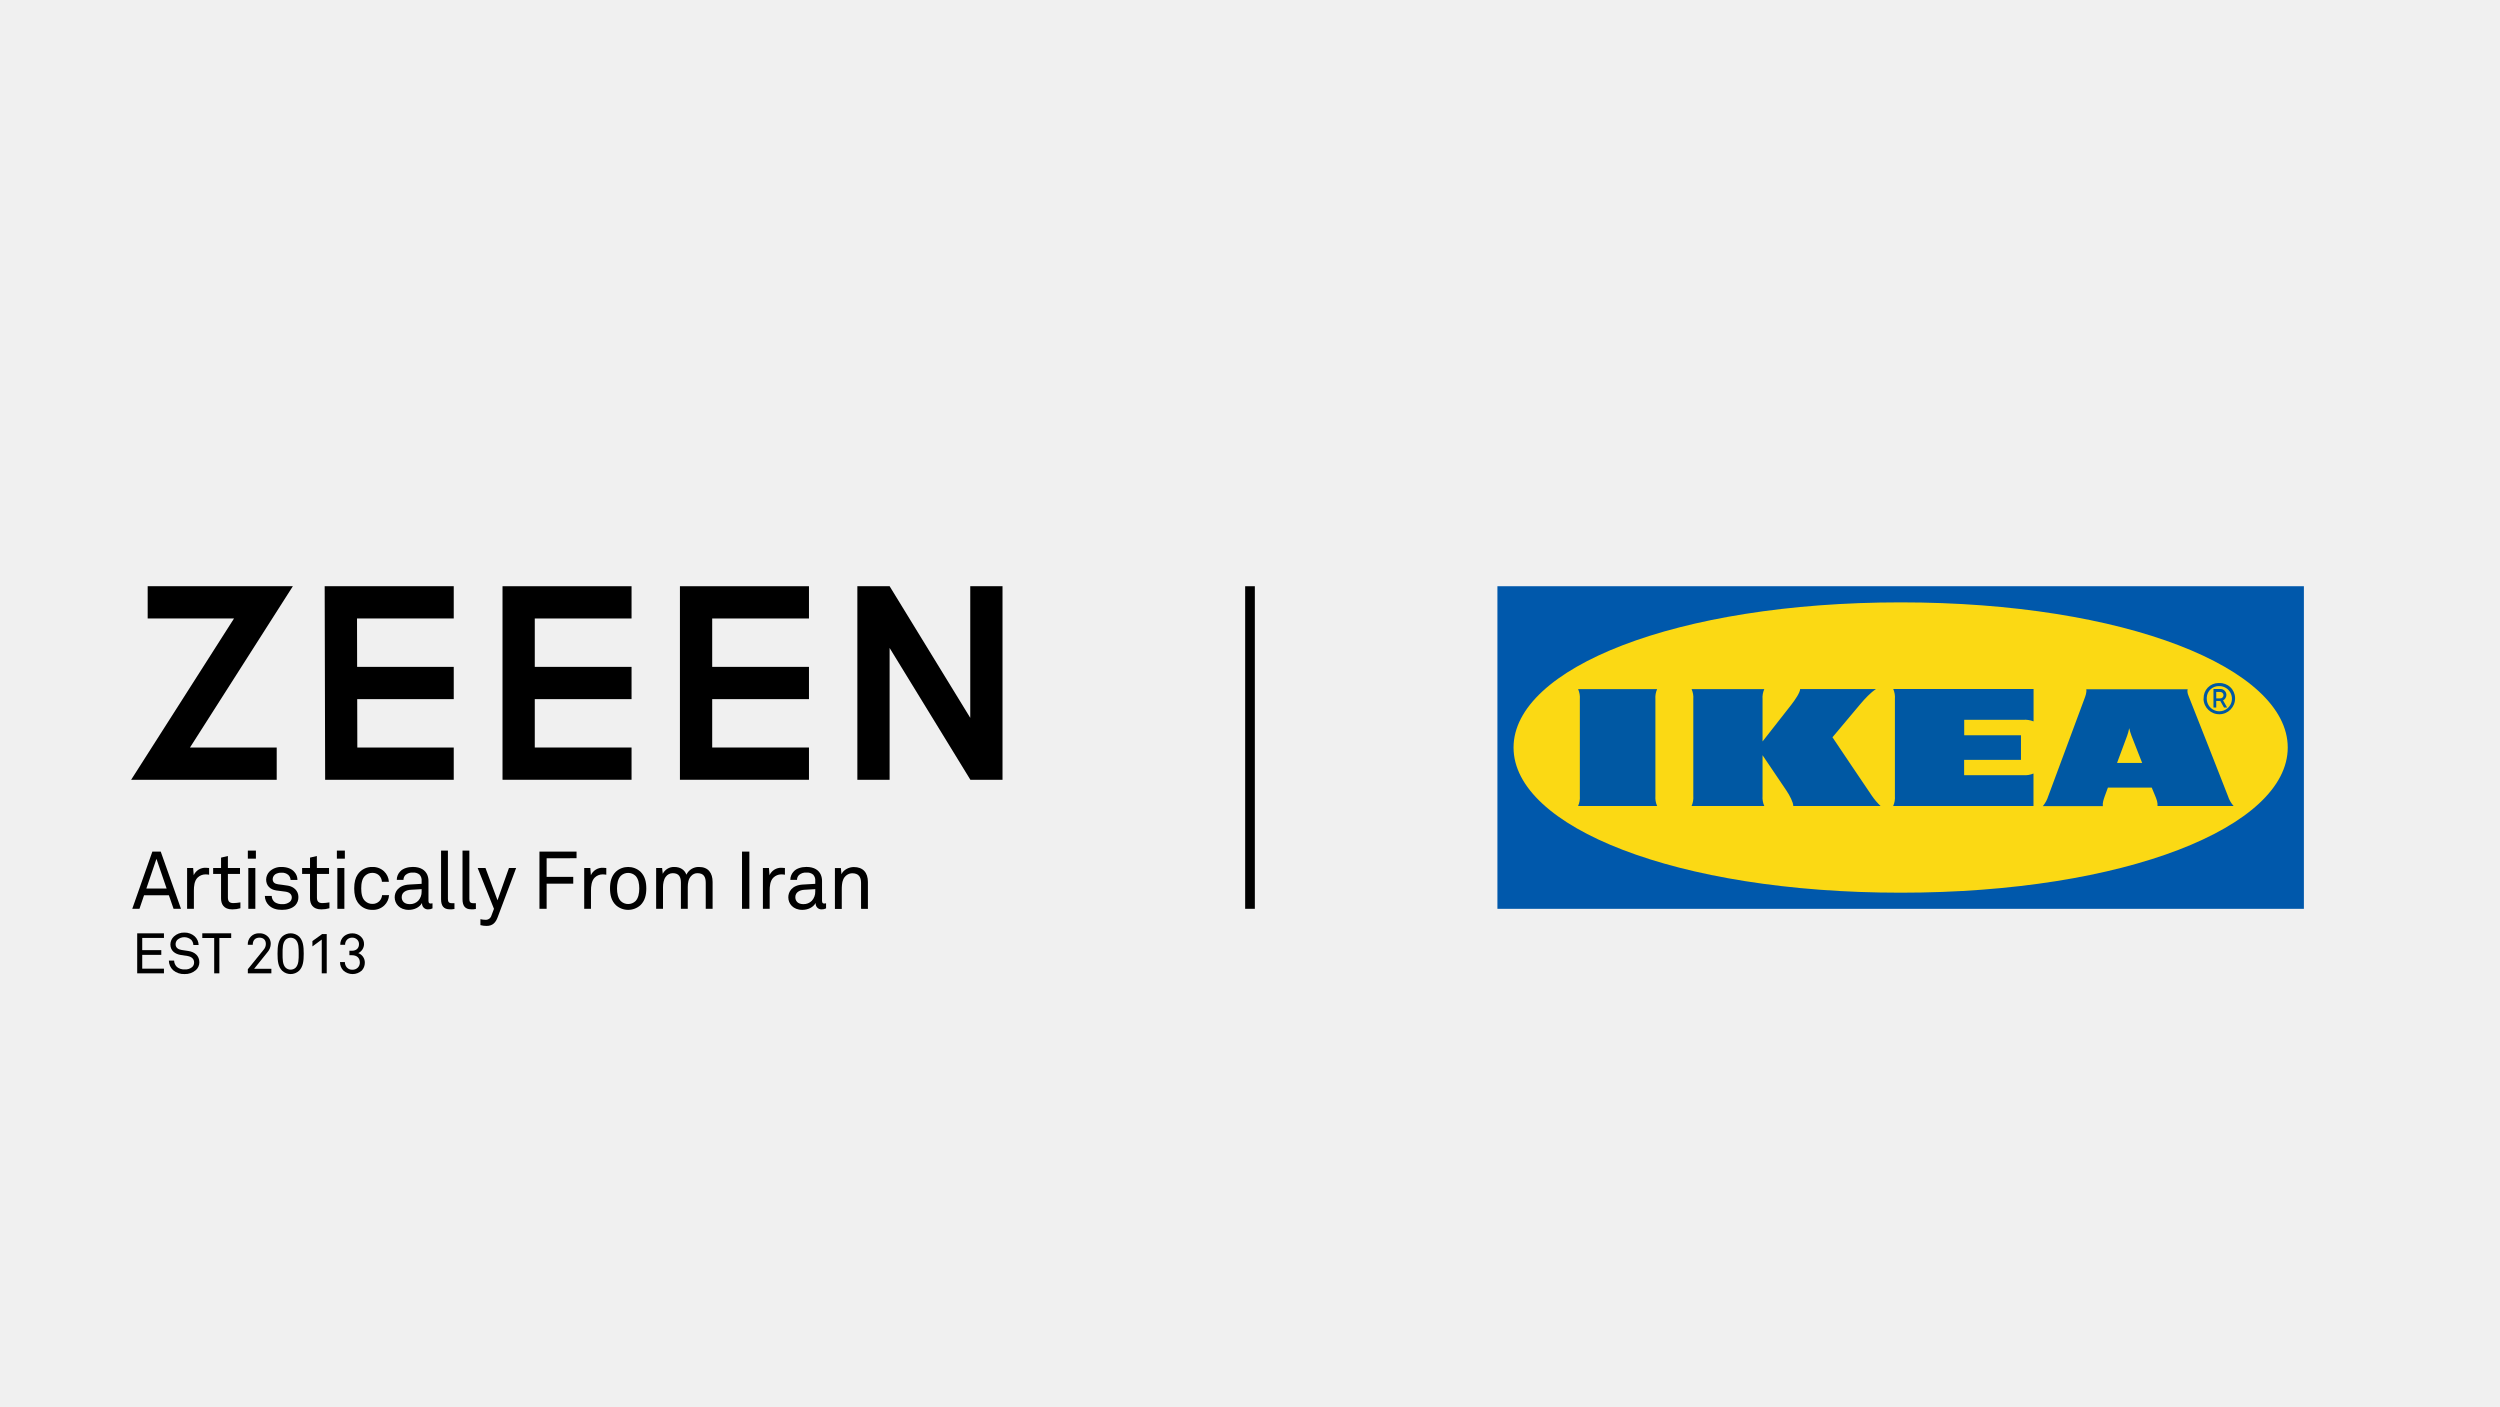
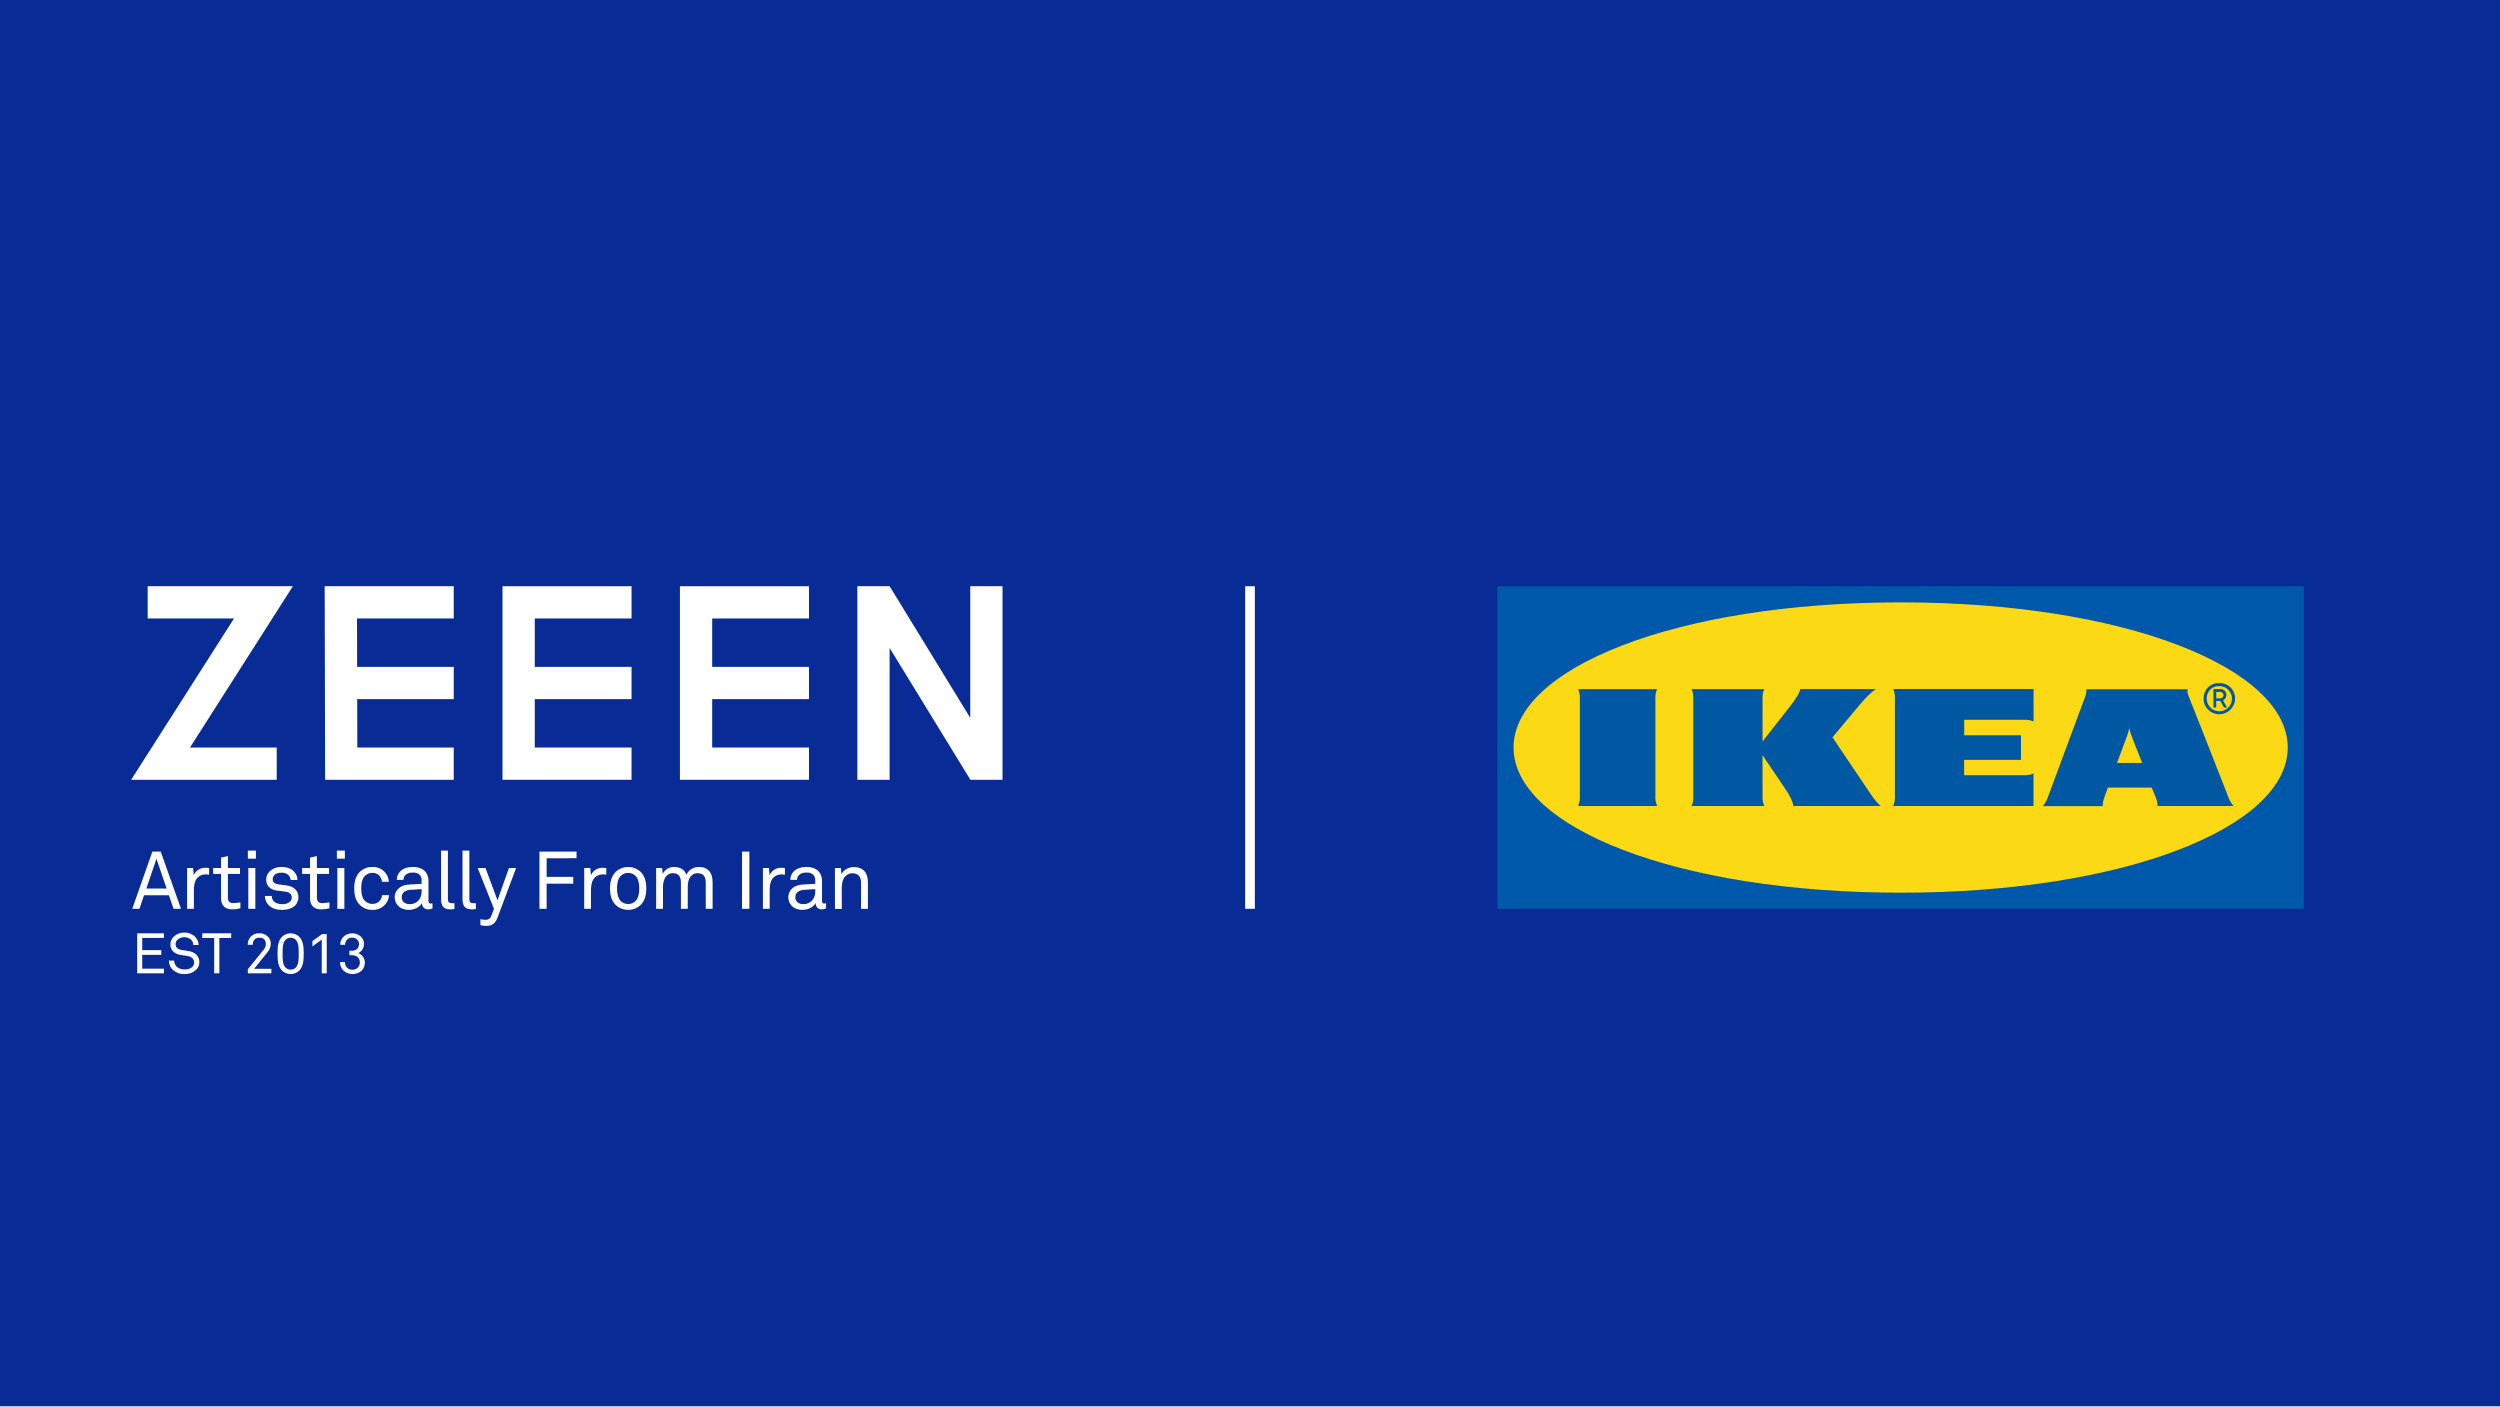
- <svg xmlns="http://www.w3.org/2000/svg" viewBox="0 0 1550 871.88">
+ <svg xmlns="http://www.w3.org/2000/svg" viewBox="0 0 1550 871.87">
  <defs>
-     <style>.cls-1{fill:#0058ab;}.cls-1,.cls-2{fill-rule:evenodd;}.cls-2{fill:#fbd914;}.cls-3{fill:#0058a3;}</style>
+     <style>.cls-1{fill:#082b96;}.cls-2{fill:#fff;}.cls-3{fill:#0058ab;}.cls-3,.cls-4{fill-rule:evenodd;}.cls-4{fill:#fbd914;}.cls-5{fill:#0058a3;}</style>
  </defs>
-   <g id="Ebene_1" data-name="Ebene 1">
-     <polygon points="171.56 483.46 81.31 483.46 145.09 383.46 91.56 383.46 91.56 363.46 181.57 363.46 117.79 463.46 171.56 463.46 171.56 483.46" />
-     <polygon points="281.32 483.46 201.59 483.46 201.3 363.46 281.32 363.46 281.32 383.46 221.35 383.46 221.54 463.46 281.32 463.46 281.32 483.46" />
-     <rect x="211.32" y="413.46" width="70" height="20" />
-     <polygon points="391.56 483.46 311.56 483.46 311.56 363.46 391.56 363.46 391.56 383.46 331.56 383.46 331.56 463.46 391.56 463.46 391.56 483.46" />
-     <rect x="321.56" y="413.46" width="70" height="20" />
-     <polygon points="501.56 483.46 421.56 483.46 421.56 363.46 501.56 363.46 501.56 383.46 441.56 383.46 441.56 463.46 501.56 463.46 501.56 483.46" />
-     <rect x="431.56" y="413.46" width="70" height="20" />
-     <polygon points="621.56 483.46 601.64 483.46 551.56 401.74 551.56 483.46 531.56 483.46 531.56 363.46 551.57 363.46 601.56 445.06 601.56 363.46 621.56 363.46 621.56 483.46" />
-     <path d="M107.61,563.47l-2.9-8.4H89.31l-2.85,8.4H82L94.46,528h5.2l12.55,35.45ZM97,532.47l-6.25,18.4h12.55Z" />
-     <path d="M127.31,542.12a7,7,0,0,0-4.8,2c-2.05,2-2.3,5.45-2.3,8.1v11.25H116v-25.3h3.75l.35,4.45a7.85,7.85,0,0,1,7.55-4.6,13.46,13.46,0,0,1,2,.15v4.15A12.43,12.43,0,0,0,127.31,542.12Z" />
-     <path d="M144,563.82c-5.45,0-6.95-3.45-6.95-6.85V541.82h-4.9v-3.65h4.9v-6.45l4.25-1v7.45h7.5v3.65h-7.5v14.65c0,2.45,1.05,3.45,3.4,3.45a31.22,31.22,0,0,0,4.35-.45v3.65A18.31,18.31,0,0,1,144,563.82Z" />
-     <path d="M153.66,532.37v-5h5v5Zm.3,31.1v-25.3h4.35v25.3Z" />
-     <path d="M183.11,561.27c-2,2-5,2.85-8.25,2.85s-6.05-.75-8.2-2.85a8.18,8.18,0,0,1-2.45-5.8h4.25a4.93,4.93,0,0,0,2,3.95,8,8,0,0,0,4.55,1.15,6.86,6.86,0,0,0,4.65-1.4,3.59,3.59,0,0,0,1.25-2.75c0-1.9-1.35-3.25-4-3.6-1.1-.15-3.95-.5-5.7-.75-3.8-.6-6.2-3-6.2-6.8a7.28,7.28,0,0,1,2.1-4.95,10.31,10.31,0,0,1,7.45-2.8c3.35,0,6.35,1.05,8.05,3.2a7.23,7.23,0,0,1,1.8,4.85h-4.25a4.57,4.57,0,0,0-1.45-3.15,5.94,5.94,0,0,0-4.15-1.35,6.55,6.55,0,0,0-2.95.5,3.79,3.79,0,0,0-2.55,3.4c0,2.1,1.3,3,3.4,3.3,1.4.2,3.4.4,6.1.85,3.6.6,6.45,3.2,6.45,7A7.21,7.21,0,0,1,183.11,561.27Z" />
-     <path d="M199.21,563.82c-5.45,0-7-3.45-7-6.85V541.82h-4.9v-3.65h4.9v-6.45l4.25-1v7.45H204v3.65h-7.5v14.65c0,2.45,1.05,3.45,3.4,3.45a31.22,31.22,0,0,0,4.35-.45v3.65A18.31,18.31,0,0,1,199.21,563.82Z" />
-     <path d="M208.86,532.37v-5h4.95v5Zm.3,31.1v-25.3h4.35v25.3Z" />
-     <path d="M238.26,561.37a10,10,0,0,1-7.3,2.75,10.58,10.58,0,0,1-9.25-4.75c-1.35-2-2.1-4.75-2.1-8.55s.75-6.55,2.1-8.55a10.49,10.49,0,0,1,9.2-4.75,10.06,10.06,0,0,1,7.2,2.7,9.7,9.7,0,0,1,3,6.5h-4.3a6.35,6.35,0,0,0-1.8-4,5.92,5.92,0,0,0-4.1-1.55,6.39,6.39,0,0,0-4.4,1.65c-2,1.7-2.55,4.85-2.55,8s.55,6.25,2.55,7.95a6.39,6.39,0,0,0,4.4,1.65,5.91,5.91,0,0,0,4.3-1.7,6.25,6.25,0,0,0,1.7-3.75h4.3A9.52,9.52,0,0,1,238.26,561.37Z" />
-     <path d="M265.31,563.82a3.6,3.6,0,0,1-3.65-3.85h-.1c-1.45,2.55-4.6,4.15-8.15,4.15-5.8,0-8.7-3.9-8.7-7.8,0-3.25,2.1-7.5,9-7.9l7.7-.45v-1.85a5,5,0,0,0-1.3-3.85A5.7,5.7,0,0,0,256,541a6.27,6.27,0,0,0-4.6,1.5,4.14,4.14,0,0,0-1.25,3H246a7.49,7.49,0,0,1,2.2-5.3c1.7-1.8,4.7-2.7,7.8-2.7,4.9,0,7.7,2.1,8.9,4.85a9.69,9.69,0,0,1,.75,3.9v12.25c0,1.35.55,1.7,1.4,1.7a6.16,6.16,0,0,0,1.1-.15v3.15A5.89,5.89,0,0,1,265.31,563.82Zm-3.9-12.55-6.8.4c-2.55.15-5.55,1.35-5.55,4.55,0,2.25,1.4,4.35,5,4.35a7.13,7.13,0,0,0,5.2-2.05,8.16,8.16,0,0,0,2.15-5.75Z" />
-     <path d="M278.76,563.77c-3.7,0-5.3-2.2-5.3-6.2v-30.2h4.25v30c0,1.7.55,2.6,2.3,2.6a16.38,16.38,0,0,0,1.75,0v3.6A11.09,11.09,0,0,1,278.76,563.77Z" />
-     <path d="M292.06,563.77c-3.7,0-5.3-2.2-5.3-6.2v-30.2H291v30c0,1.7.55,2.6,2.3,2.6a16.38,16.38,0,0,0,1.75,0v3.6A11.09,11.09,0,0,1,292.06,563.77Z" />
-     <path d="M308.56,568.67c-1.2,3.25-3.05,5.4-6.85,5.4a13.84,13.84,0,0,1-3.85-.5v-3.7a11.76,11.76,0,0,0,3,.4,3.6,3.6,0,0,0,3.8-2.55l1.6-4.25-10.1-25.3H301l7.45,20,7.1-20H320Z" />
-     <path d="M338.91,532.12v11.55h16.5v4.2h-16.5v15.6h-4.45V528h23v4.1Z" />
-     <path d="M373.51,542.12a7,7,0,0,0-4.8,2c-2,2-2.3,5.45-2.3,8.1v11.25h-4.2v-25.3H366l.35,4.45a7.85,7.85,0,0,1,7.55-4.6,13.46,13.46,0,0,1,2,.15v4.15A12.43,12.43,0,0,0,373.51,542.12Z" />
-     <path d="M397.11,561.17a11.39,11.39,0,0,1-15.3,0c-2.76-2.7-3.6-6.35-3.6-10.35s.84-7.65,3.6-10.35a11.39,11.39,0,0,1,15.3,0c2.75,2.7,3.6,6.35,3.6,10.35S399.86,558.47,397.11,561.17ZM394,543a6.65,6.65,0,0,0-9.1,0c-1.8,1.85-2.35,4.9-2.35,7.85s.55,6,2.35,7.85a6.65,6.65,0,0,0,9.1,0c1.8-1.85,2.35-4.9,2.35-7.85S395.81,544.82,394,543Z" />
-     <path d="M437.56,563.47v-16.1c0-3.55-1.15-6-5.15-6a5.13,5.13,0,0,0-3.85,1.7c-1.7,1.75-2.15,4.3-2.15,6.95v13.45h-4.25v-16.1c0-3.55-1.05-6-5.1-6a5.37,5.37,0,0,0-4.3,2.25c-1.25,1.6-1.7,4.3-1.7,6.4v13.45h-4.25v-25.3h3.7l.4,3.6a7.7,7.7,0,0,1,7.1-4.25c3.75,0,6.45,1.7,7.55,4.8a8.34,8.34,0,0,1,7.8-4.8c5.75,0,8.45,3.7,8.45,9.3v16.65Z" />
-     <path d="M460.05,563.47V528h4.56v35.45Z" />
-     <path d="M484.3,542.12a7,7,0,0,0-4.8,2c-2.05,2-2.3,5.45-2.3,8.1v11.25H473v-25.3h3.75l.35,4.45a7.85,7.85,0,0,1,7.55-4.6,13.46,13.46,0,0,1,2,.15v4.15A12.43,12.43,0,0,0,484.3,542.12Z" />
-     <path d="M509.36,563.82a3.59,3.59,0,0,1-3.65-3.85h-.11c-1.44,2.55-4.6,4.15-8.15,4.15-5.8,0-8.7-3.9-8.7-7.8,0-3.25,2.1-7.5,9-7.9l7.71-.45v-1.85a5,5,0,0,0-1.3-3.85A5.75,5.75,0,0,0,500,541a6.27,6.27,0,0,0-4.6,1.5,4.14,4.14,0,0,0-1.25,3H490a7.49,7.49,0,0,1,2.2-5.3c1.7-1.8,4.7-2.7,7.8-2.7,4.91,0,7.71,2.1,8.91,4.85a9.69,9.69,0,0,1,.75,3.9v12.25c0,1.35.55,1.7,1.4,1.7a6.32,6.32,0,0,0,1.1-.15v3.15A5.91,5.91,0,0,1,509.36,563.82Zm-3.9-12.55-6.81.4c-2.55.15-5.55,1.35-5.55,4.55,0,2.25,1.4,4.35,5,4.35a7.11,7.11,0,0,0,5.2-2.05,8.17,8.17,0,0,0,2.16-5.75Z" />
-     <path d="M533.85,563.47V547.42c0-3.8-1.55-6-5.55-6a6.2,6.2,0,0,0-5.5,3.9c-.85,1.85-.9,4.5-.9,6.45v11.75h-4.25v-25.3h3.7l.35,3.8c1.3-2.9,4.8-4.45,7.65-4.45,5.75,0,8.75,3.45,8.75,9.3v16.65Z" />
-     <path d="M85.06,603.47V578.65h16.59v2.87H88.18v7.56H100V592H88.18v8.58h13.47v2.87Z" />
-     <path d="M121.46,601.44a10.09,10.09,0,0,1-7,2.48,10.25,10.25,0,0,1-7.11-2.38,8.23,8.23,0,0,1-2.66-5.95h3.26a5.64,5.64,0,0,0,1.75,3.92,7,7,0,0,0,4.76,1.54,6.54,6.54,0,0,0,4.62-1.43,3.67,3.67,0,0,0,1.26-2.91c0-1.92-1.23-3.53-4.17-4l-3.92-.59c-3.71-.56-6.61-2.63-6.61-6.58a6.83,6.83,0,0,1,2.17-4.9,9.21,9.21,0,0,1,6.51-2.45,9.33,9.33,0,0,1,6.44,2.38,7.47,7.47,0,0,1,2.38,5.32h-3.26a5.19,5.19,0,0,0-1.22-3.12,6.5,6.5,0,0,0-8.79,0,4,4,0,0,0-1,2.7c0,2.24,1.85,3.25,3.71,3.5,1.4.17,2.76.42,4.13.63,4.13.59,6.89,3.11,6.89,7A6.45,6.45,0,0,1,121.46,601.44Z" />
-     <path d="M136,581.56v21.91H132.8V581.56h-7.38v-2.91h17.92v2.91Z" />
-     <path d="M153.66,603.47v-2.56l9.84-12.14a5.43,5.43,0,0,0,1.33-3.5c0-2.49-1.44-3.92-4-3.92-2.17,0-4.13,1.19-4.13,4.41h-3.08a6.76,6.76,0,0,1,7.17-7.11,7.05,7.05,0,0,1,5.95,2.8,6.25,6.25,0,0,1,1.12,3.78,8,8,0,0,1-2.06,5.18l-8.26,10.26h10.71v2.8Z" />
-     <path d="M185.44,601.86a7.72,7.72,0,0,1-10.5,0c-2.45-2.49-2.87-5.88-2.87-10.57s.42-8.12,2.87-10.61a7.8,7.8,0,0,1,10.5,0c2.45,2.49,2.87,5.92,2.87,10.61S187.89,599.37,185.44,601.86ZM183.2,582.5a4.6,4.6,0,0,0-6,0c-2.06,2-2,5.5-2,8.79s-.07,6.82,2,8.78a4.6,4.6,0,0,0,6,0c2.07-2,2-5.49,2-8.78S185.27,584.46,183.2,582.5Z" />
-     <path d="M199.48,603.47V582.54l-5.78,4.23v-3.32l6-4.31h2.87v24.33Z" />
-     <path d="M224.33,601.72a8.54,8.54,0,0,1-11.45,0,7.24,7.24,0,0,1-2.06-5.22h3a5.09,5.09,0,0,0,1.26,3.36,4.27,4.27,0,0,0,3.33,1.37,4.54,4.54,0,0,0,3.53-1.4,4.46,4.46,0,0,0,1.16-3.08c0-3-2-4.52-5-4.52h-1.47v-2.76h1.47c2.8,0,4.48-1.54,4.48-4.1a3.78,3.78,0,0,0-1.15-2.83,4.09,4.09,0,0,0-3-1.19,4.41,4.41,0,0,0-3,1,4.34,4.34,0,0,0-1.47,3.43h-3a6.73,6.73,0,0,1,2.35-5.36,8,8,0,0,1,5.21-1.75,7.54,7.54,0,0,1,5.18,2,6.11,6.11,0,0,1,2,4.76,6.28,6.28,0,0,1-3.57,5.5,6.21,6.21,0,0,1,4.06,6A7.09,7.09,0,0,1,224.33,601.72Z" />
-     <rect x="772" y="363.46" width="6" height="200" />
+   <g id="Background">
+     <rect class="cls-1" width="1550" height="871.87" />
  </g>
-   <g id="IKEA_logo" data-name="IKEA logo">
+   <g id="Graphics">
+     <polygon class="cls-2" points="171.56 483.46 81.31 483.46 145.09 383.46 91.56 383.46 91.56 363.46 181.57 363.46 117.79 463.46 171.56 463.46 171.56 483.46" />
+     <polygon class="cls-2" points="281.32 483.46 201.59 483.46 201.3 363.46 281.32 363.46 281.32 383.46 221.35 383.46 221.54 463.46 281.32 463.46 281.32 483.46" />
+     <rect class="cls-2" x="211.32" y="413.46" width="70" height="20" />
+     <polygon class="cls-2" points="391.56 483.46 311.56 483.46 311.56 363.46 391.56 363.46 391.56 383.46 331.56 383.46 331.56 463.46 391.56 463.46 391.56 483.46" />
+     <rect class="cls-2" x="321.56" y="413.46" width="70" height="20" />
+     <polygon class="cls-2" points="501.56 483.46 421.56 483.46 421.56 363.46 501.56 363.46 501.56 383.46 441.56 383.46 441.56 463.46 501.56 463.46 501.56 483.46" />
+     <rect class="cls-2" x="431.56" y="413.46" width="70" height="20" />
+     <polygon class="cls-2" points="621.56 483.46 601.64 483.46 551.56 401.74 551.56 483.46 531.56 483.46 531.56 363.46 551.57 363.46 601.56 445.06 601.56 363.46 621.56 363.46 621.56 483.46" />
+     <path class="cls-2" d="M107.61,563.47l-2.9-8.4H89.31l-2.85,8.4H82L94.46,528h5.2l12.55,35.45ZM97,532.47l-6.25,18.4h12.55Z" />
+     <path class="cls-2" d="M127.31,542.12a7,7,0,0,0-4.8,2c-2.05,2-2.3,5.45-2.3,8.1v11.25H116v-25.3h3.75l.35,4.45a7.85,7.85,0,0,1,7.55-4.6,13.46,13.46,0,0,1,2,.15v4.15A12.43,12.43,0,0,0,127.31,542.12Z" />
+     <path class="cls-2" d="M144,563.82c-5.45,0-6.95-3.45-6.95-6.85V541.82h-4.9v-3.65h4.9v-6.45l4.25-1v7.45h7.5v3.65h-7.5v14.65c0,2.45,1.05,3.45,3.4,3.45a31.22,31.22,0,0,0,4.35-.45v3.65A18.31,18.31,0,0,1,144,563.82Z" />
+     <path class="cls-2" d="M153.66,532.37v-5h5v5Zm.3,31.1v-25.3h4.35v25.3Z" />
+     <path class="cls-2" d="M183.11,561.27c-2,2-5,2.85-8.25,2.85s-6.05-.75-8.2-2.85a8.18,8.18,0,0,1-2.45-5.8h4.25a4.93,4.93,0,0,0,2,3.95,8,8,0,0,0,4.55,1.15,6.86,6.86,0,0,0,4.65-1.4,3.59,3.59,0,0,0,1.25-2.75c0-1.9-1.35-3.25-4-3.6-1.1-.15-3.95-.5-5.7-.75-3.8-.6-6.2-3-6.2-6.8a7.28,7.28,0,0,1,2.1-4.95,10.31,10.31,0,0,1,7.45-2.8c3.35,0,6.35,1.05,8.05,3.2a7.23,7.23,0,0,1,1.8,4.85h-4.25a4.57,4.57,0,0,0-1.45-3.15,5.94,5.94,0,0,0-4.15-1.35,6.55,6.55,0,0,0-2.95.5,3.79,3.79,0,0,0-2.55,3.4c0,2.1,1.3,3,3.4,3.3,1.4.2,3.4.4,6.1.85,3.6.6,6.45,3.2,6.45,7A7.21,7.21,0,0,1,183.11,561.27Z" />
+     <path class="cls-2" d="M199.21,563.82c-5.45,0-7-3.45-7-6.85V541.82h-4.9v-3.65h4.9v-6.45l4.25-1v7.45H204v3.65h-7.5v14.65c0,2.45,1.05,3.45,3.4,3.45a31.22,31.22,0,0,0,4.35-.45v3.65A18.31,18.31,0,0,1,199.21,563.82Z" />
+     <path class="cls-2" d="M208.86,532.37v-5h4.95v5Zm.3,31.1v-25.3h4.35v25.3Z" />
+     <path class="cls-2" d="M238.26,561.37a10,10,0,0,1-7.3,2.75,10.58,10.58,0,0,1-9.25-4.75c-1.35-2-2.1-4.75-2.1-8.55s.75-6.55,2.1-8.55a10.49,10.49,0,0,1,9.2-4.75,10.06,10.06,0,0,1,7.2,2.7,9.7,9.7,0,0,1,3,6.5h-4.3a6.35,6.35,0,0,0-1.8-4,5.92,5.92,0,0,0-4.1-1.55,6.39,6.39,0,0,0-4.4,1.65c-2,1.7-2.55,4.85-2.55,8s.55,6.25,2.55,7.95a6.39,6.39,0,0,0,4.4,1.65,5.91,5.91,0,0,0,4.3-1.7,6.25,6.25,0,0,0,1.7-3.75h4.3A9.52,9.52,0,0,1,238.26,561.37Z" />
+     <path class="cls-2" d="M265.31,563.82a3.6,3.6,0,0,1-3.65-3.85h-.1c-1.45,2.55-4.6,4.15-8.15,4.15-5.8,0-8.7-3.9-8.7-7.8,0-3.25,2.1-7.5,9-7.9l7.7-.45v-1.85a5,5,0,0,0-1.3-3.85A5.7,5.7,0,0,0,256,541a6.27,6.27,0,0,0-4.6,1.5,4.14,4.14,0,0,0-1.25,3H246a7.49,7.49,0,0,1,2.2-5.3c1.7-1.8,4.7-2.7,7.8-2.7,4.9,0,7.7,2.1,8.9,4.85a9.69,9.69,0,0,1,.75,3.9v12.25c0,1.35.55,1.7,1.4,1.7a6.16,6.16,0,0,0,1.1-.15v3.15A5.89,5.89,0,0,1,265.31,563.82Zm-3.9-12.55-6.8.4c-2.55.15-5.55,1.35-5.55,4.55,0,2.25,1.4,4.35,5,4.35a7.13,7.13,0,0,0,5.2-2.05,8.16,8.16,0,0,0,2.15-5.75Z" />
+     <path class="cls-2" d="M278.76,563.77c-3.7,0-5.3-2.2-5.3-6.2v-30.2h4.25v30c0,1.7.55,2.6,2.3,2.6a16.38,16.38,0,0,0,1.75,0v3.6A11.09,11.09,0,0,1,278.76,563.77Z" />
+     <path class="cls-2" d="M292.06,563.77c-3.7,0-5.3-2.2-5.3-6.2v-30.2H291v30c0,1.7.55,2.6,2.3,2.6a16.38,16.38,0,0,0,1.75,0v3.6A11.09,11.09,0,0,1,292.06,563.77Z" />
+     <path class="cls-2" d="M308.56,568.67c-1.2,3.25-3.05,5.4-6.85,5.4a13.84,13.84,0,0,1-3.85-.5v-3.7a11.76,11.76,0,0,0,3,.4,3.6,3.6,0,0,0,3.8-2.55l1.6-4.25-10.1-25.3H301l7.45,20,7.1-20H320Z" />
+     <path class="cls-2" d="M338.91,532.12v11.55h16.5v4.2h-16.5v15.6h-4.45V528h23v4.1Z" />
+     <path class="cls-2" d="M373.51,542.12a7,7,0,0,0-4.8,2c-2,2-2.3,5.45-2.3,8.1v11.25h-4.2v-25.3H366l.35,4.45a7.85,7.85,0,0,1,7.55-4.6,13.46,13.46,0,0,1,2,.15v4.15A12.43,12.43,0,0,0,373.51,542.12Z" />
+     <path class="cls-2" d="M397.11,561.17a11.39,11.39,0,0,1-15.3,0c-2.76-2.7-3.6-6.35-3.6-10.35s.84-7.65,3.6-10.35a11.39,11.39,0,0,1,15.3,0c2.75,2.7,3.6,6.35,3.6,10.35S399.86,558.47,397.11,561.17ZM394,543a6.65,6.65,0,0,0-9.1,0c-1.8,1.85-2.35,4.9-2.35,7.85s.55,6,2.35,7.85a6.65,6.65,0,0,0,9.1,0c1.8-1.85,2.35-4.9,2.35-7.85S395.81,544.82,394,543Z" />
+     <path class="cls-2" d="M437.56,563.47v-16.1c0-3.55-1.15-6-5.15-6a5.13,5.13,0,0,0-3.85,1.7c-1.7,1.75-2.15,4.3-2.15,6.95v13.45h-4.25v-16.1c0-3.55-1.05-6-5.1-6a5.37,5.37,0,0,0-4.3,2.25c-1.25,1.6-1.7,4.3-1.7,6.4v13.45h-4.25v-25.3h3.7l.4,3.6a7.7,7.7,0,0,1,7.1-4.25c3.75,0,6.45,1.7,7.55,4.8a8.34,8.34,0,0,1,7.8-4.8c5.75,0,8.45,3.7,8.45,9.3v16.65Z" />
+     <path class="cls-2" d="M460.05,563.47V528h4.56v35.45Z" />
+     <path class="cls-2" d="M484.3,542.12a7,7,0,0,0-4.8,2c-2.05,2-2.3,5.45-2.3,8.1v11.25H473v-25.3h3.75l.35,4.45a7.85,7.85,0,0,1,7.55-4.6,13.46,13.46,0,0,1,2,.15v4.15A12.43,12.43,0,0,0,484.3,542.12Z" />
+     <path class="cls-2" d="M509.36,563.82a3.59,3.59,0,0,1-3.65-3.85h-.11c-1.44,2.55-4.6,4.15-8.15,4.15-5.8,0-8.7-3.9-8.7-7.8,0-3.25,2.1-7.5,9-7.9l7.71-.45v-1.85a5,5,0,0,0-1.3-3.85A5.75,5.75,0,0,0,500,541a6.27,6.27,0,0,0-4.6,1.5,4.14,4.14,0,0,0-1.25,3H490a7.49,7.49,0,0,1,2.2-5.3c1.7-1.8,4.7-2.7,7.8-2.7,4.91,0,7.71,2.1,8.91,4.85a9.69,9.69,0,0,1,.75,3.9v12.25c0,1.35.55,1.7,1.4,1.7a6.32,6.32,0,0,0,1.1-.15v3.15A5.91,5.91,0,0,1,509.36,563.82Zm-3.9-12.55-6.81.4c-2.55.15-5.55,1.35-5.55,4.55,0,2.25,1.4,4.35,5,4.35a7.11,7.11,0,0,0,5.2-2.05,8.17,8.17,0,0,0,2.16-5.75Z" />
+     <path class="cls-2" d="M533.85,563.47V547.42c0-3.8-1.55-6-5.55-6a6.2,6.2,0,0,0-5.5,3.9c-.85,1.85-.9,4.5-.9,6.45v11.75h-4.25v-25.3h3.7l.35,3.8c1.3-2.9,4.8-4.45,7.65-4.45,5.75,0,8.75,3.45,8.75,9.3v16.65Z" />
+     <path class="cls-2" d="M85.06,603.47V578.65h16.59v2.87H88.18v7.56H100V592H88.18v8.58h13.47v2.87Z" />
+     <path class="cls-2" d="M121.46,601.44a10.09,10.09,0,0,1-7,2.48,10.25,10.25,0,0,1-7.11-2.38,8.23,8.23,0,0,1-2.66-5.95h3.26a5.64,5.64,0,0,0,1.75,3.92,7,7,0,0,0,4.76,1.54,6.54,6.54,0,0,0,4.62-1.43,3.67,3.67,0,0,0,1.26-2.91c0-1.92-1.23-3.53-4.17-4l-3.92-.59c-3.71-.56-6.61-2.63-6.61-6.58a6.83,6.83,0,0,1,2.17-4.9,9.21,9.21,0,0,1,6.51-2.45,9.33,9.33,0,0,1,6.44,2.38,7.47,7.47,0,0,1,2.38,5.32h-3.26a5.19,5.19,0,0,0-1.22-3.12,6.5,6.5,0,0,0-8.79,0,4,4,0,0,0-1,2.7c0,2.24,1.85,3.25,3.71,3.5,1.4.17,2.76.42,4.13.63,4.13.59,6.89,3.11,6.89,7A6.45,6.45,0,0,1,121.46,601.44Z" />
+     <path class="cls-2" d="M136,581.56v21.91H132.8V581.56h-7.38v-2.91h17.92v2.91Z" />
+     <path class="cls-2" d="M153.66,603.47v-2.56l9.84-12.14a5.43,5.43,0,0,0,1.33-3.5c0-2.49-1.44-3.92-4-3.92-2.17,0-4.13,1.19-4.13,4.41h-3.08a6.76,6.76,0,0,1,7.17-7.11,7.05,7.05,0,0,1,5.95,2.8,6.25,6.25,0,0,1,1.12,3.78,8,8,0,0,1-2.06,5.18l-8.26,10.26h10.71v2.8Z" />
+     <path class="cls-2" d="M185.44,601.86a7.72,7.72,0,0,1-10.5,0c-2.45-2.49-2.87-5.88-2.87-10.57s.42-8.12,2.87-10.61a7.8,7.8,0,0,1,10.5,0c2.45,2.49,2.87,5.92,2.87,10.61S187.89,599.37,185.44,601.86ZM183.2,582.5a4.6,4.6,0,0,0-6,0c-2.06,2-2,5.5-2,8.79s-.07,6.82,2,8.78a4.6,4.6,0,0,0,6,0c2.07-2,2-5.49,2-8.78S185.27,584.46,183.2,582.5Z" />
+     <path class="cls-2" d="M199.48,603.47V582.54l-5.78,4.23v-3.32l6-4.31h2.87v24.33Z" />
+     <path class="cls-2" d="M224.33,601.72a8.54,8.54,0,0,1-11.45,0,7.24,7.24,0,0,1-2.06-5.22h3a5.09,5.09,0,0,0,1.26,3.36,4.27,4.27,0,0,0,3.33,1.37,4.54,4.54,0,0,0,3.53-1.4,4.46,4.46,0,0,0,1.16-3.08c0-3-2-4.52-5-4.52h-1.47v-2.76h1.47c2.8,0,4.48-1.54,4.48-4.1a3.78,3.78,0,0,0-1.15-2.83,4.09,4.09,0,0,0-3-1.19,4.41,4.41,0,0,0-3,1,4.34,4.34,0,0,0-1.47,3.43h-3a6.73,6.73,0,0,1,2.35-5.36,8,8,0,0,1,5.21-1.75,7.54,7.54,0,0,1,5.18,2,6.11,6.11,0,0,1,2,4.76,6.28,6.28,0,0,1-3.57,5.5,6.21,6.21,0,0,1,4.06,6A7.09,7.09,0,0,1,224.33,601.72Z" />
+     <rect class="cls-2" x="772" y="363.46" width="6" height="200" />
    <g id="logo">
      <g id="IKEA_Color" data-name="IKEA Color">
-         <polygon id="Shape" class="cls-1" points="1428.34 563.47 928.4 563.47 928.4 363.46 1428.41 363.46 1428.41 563.47 1428.34 563.47" />
-         <path id="path7" class="cls-2" d="M938.4,463.47c0,49.16,100.59,90,240,90s240-40.84,240-90-100.58-90-240-90S938.4,414.3,938.4,463.47Z" />
-         <path id="path9" class="cls-3" d="M1160.65,493.49a39.79,39.79,0,0,0,5.3,6.23h-54.11c0-2.1-2.07-6.37-4.37-9.73s-14.69-21.75-14.69-21.75v25.25a12.72,12.72,0,0,0,1.08,6.23h-45.08a12.82,12.82,0,0,0,1.07-6.23v-60a12.82,12.82,0,0,0-1.07-6.23h45.08a12.72,12.72,0,0,0-1.08,6.23V459.7s14.41-18.32,17.7-22.59c2.51-3.22,5.59-7.77,5.59-9.87h47c-3.22,2.1-6.8,5.88-9.74,9.38l-17.2,20.49s21.64,32.25,24.51,36.38Zm14.19-60v60a12.72,12.72,0,0,1-1.08,6.23h87V479.57a13.6,13.6,0,0,1-6.37,1.05h-36.63v-9.51H1253V455.85h-35.19v-9.58h36.63a14.47,14.47,0,0,1,6.37,1V427.17h-87A13.12,13.12,0,0,1,1174.84,433.47Zm206.46,60a17.43,17.43,0,0,0,3.52,6.23h-47.16c.21-2.1-.57-4.13-1.43-6.23,0,0-.72-1.68-1.72-4.13l-.43-1.05h-27.16l-.43,1.12s-.79,2-1.51,4.13-1.5,4.13-1.22,6.23h-37.19a18.31,18.31,0,0,0,3.37-6.23l22.28-60c.79-2.1,1.58-4.13,1.29-6.23h62.85c-.57,2.1.58,4.13,1.37,6.23C1359.59,438.09,1379.73,489.43,1381.3,493.49ZM1328.13,473l-6.59-16.79a35.18,35.18,0,0,1-1.44-4.75,26.9,26.9,0,0,1-1.29,4.75c-.21.7-3,8.05-6.23,16.79Zm-300.71-45.75h-49a12.72,12.72,0,0,1,1.08,6.23v60a12.72,12.72,0,0,1-1.08,6.23h49a12.82,12.82,0,0,1-1.07-6.23v-60A12.82,12.82,0,0,1,1027.42,427.24ZM1366.25,433a9.22,9.22,0,0,1,9.11-9.51h.64a9.44,9.44,0,0,1,9.75,9.16V433a9.79,9.79,0,0,1-19.57.49,1.19,1.19,0,0,0,.07-.49Zm1.94,0a7.81,7.81,0,1,0,7.81-7.62,7.45,7.45,0,0,0-7.81,7.06Zm5.88,5.67h-1.72V427.17h4.37a3.7,3.7,0,0,1,3.65,3.71,3.83,3.83,0,0,1-2.08,3.36l2.51,4.41h-1.93l-2.3-4.06h-2.5Zm0-5.67h2.36a2,2,0,0,0,2.15-1.89,2,2,0,0,0-1.93-2.1h-2.58Z" />
+         <polygon id="Shape" class="cls-3" points="1428.34 563.47 928.4 563.47 928.4 363.46 1428.41 363.46 1428.41 563.47 1428.34 563.47" />
+         <path id="path7" class="cls-4" d="M938.4,463.47c0,49.16,100.59,90,240,90s240-40.84,240-90-100.58-90-240-90S938.4,414.3,938.4,463.47Z" />
+         <path id="path9" class="cls-5" d="M1160.65,493.49a39.79,39.79,0,0,0,5.3,6.23h-54.11c0-2.1-2.07-6.37-4.37-9.73s-14.69-21.75-14.69-21.75v25.25a12.72,12.72,0,0,0,1.08,6.23h-45.08a12.82,12.82,0,0,0,1.07-6.23v-60a12.82,12.82,0,0,0-1.07-6.23h45.08a12.72,12.72,0,0,0-1.08,6.23V459.7s14.41-18.32,17.7-22.59c2.51-3.22,5.59-7.77,5.59-9.87h47c-3.22,2.1-6.8,5.88-9.74,9.38l-17.2,20.49s21.64,32.25,24.51,36.38Zm14.19-60v60a12.72,12.72,0,0,1-1.08,6.23h87V479.57a13.6,13.6,0,0,1-6.37,1.05h-36.63v-9.51H1253V455.85h-35.19v-9.58h36.63a14.47,14.47,0,0,1,6.37,1V427.17h-87A13.12,13.12,0,0,1,1174.84,433.47Zm206.46,60a17.43,17.43,0,0,0,3.52,6.23h-47.16c.21-2.1-.57-4.13-1.43-6.23,0,0-.72-1.68-1.72-4.13l-.43-1.05h-27.16l-.43,1.12s-.79,2-1.51,4.13-1.5,4.13-1.22,6.23h-37.19a18.31,18.31,0,0,0,3.37-6.23l22.28-60c.79-2.1,1.58-4.13,1.29-6.23h62.85c-.57,2.1.58,4.13,1.37,6.23C1359.59,438.09,1379.73,489.43,1381.3,493.49ZM1328.13,473l-6.59-16.79a35.18,35.18,0,0,1-1.44-4.75,26.9,26.9,0,0,1-1.29,4.75c-.21.7-3,8.05-6.23,16.79Zm-300.71-45.75h-49a12.72,12.72,0,0,1,1.08,6.23v60a12.72,12.72,0,0,1-1.08,6.23h49a12.82,12.82,0,0,1-1.07-6.23v-60A12.82,12.82,0,0,1,1027.42,427.24ZM1366.25,433a9.22,9.22,0,0,1,9.11-9.51h.64a9.44,9.44,0,0,1,9.75,9.16V433a9.79,9.79,0,0,1-19.57.49,1.19,1.19,0,0,0,.07-.49Zm1.94,0a7.81,7.81,0,1,0,7.81-7.62,7.45,7.45,0,0,0-7.81,7.06Zm5.88,5.67h-1.72V427.17h4.37a3.7,3.7,0,0,1,3.65,3.71,3.83,3.83,0,0,1-2.08,3.36l2.51,4.41h-1.93l-2.3-4.06h-2.5Zm0-5.67h2.36a2,2,0,0,0,2.15-1.89,2,2,0,0,0-1.93-2.1h-2.58Z" />
      </g>
    </g>
  </g>
</svg>
